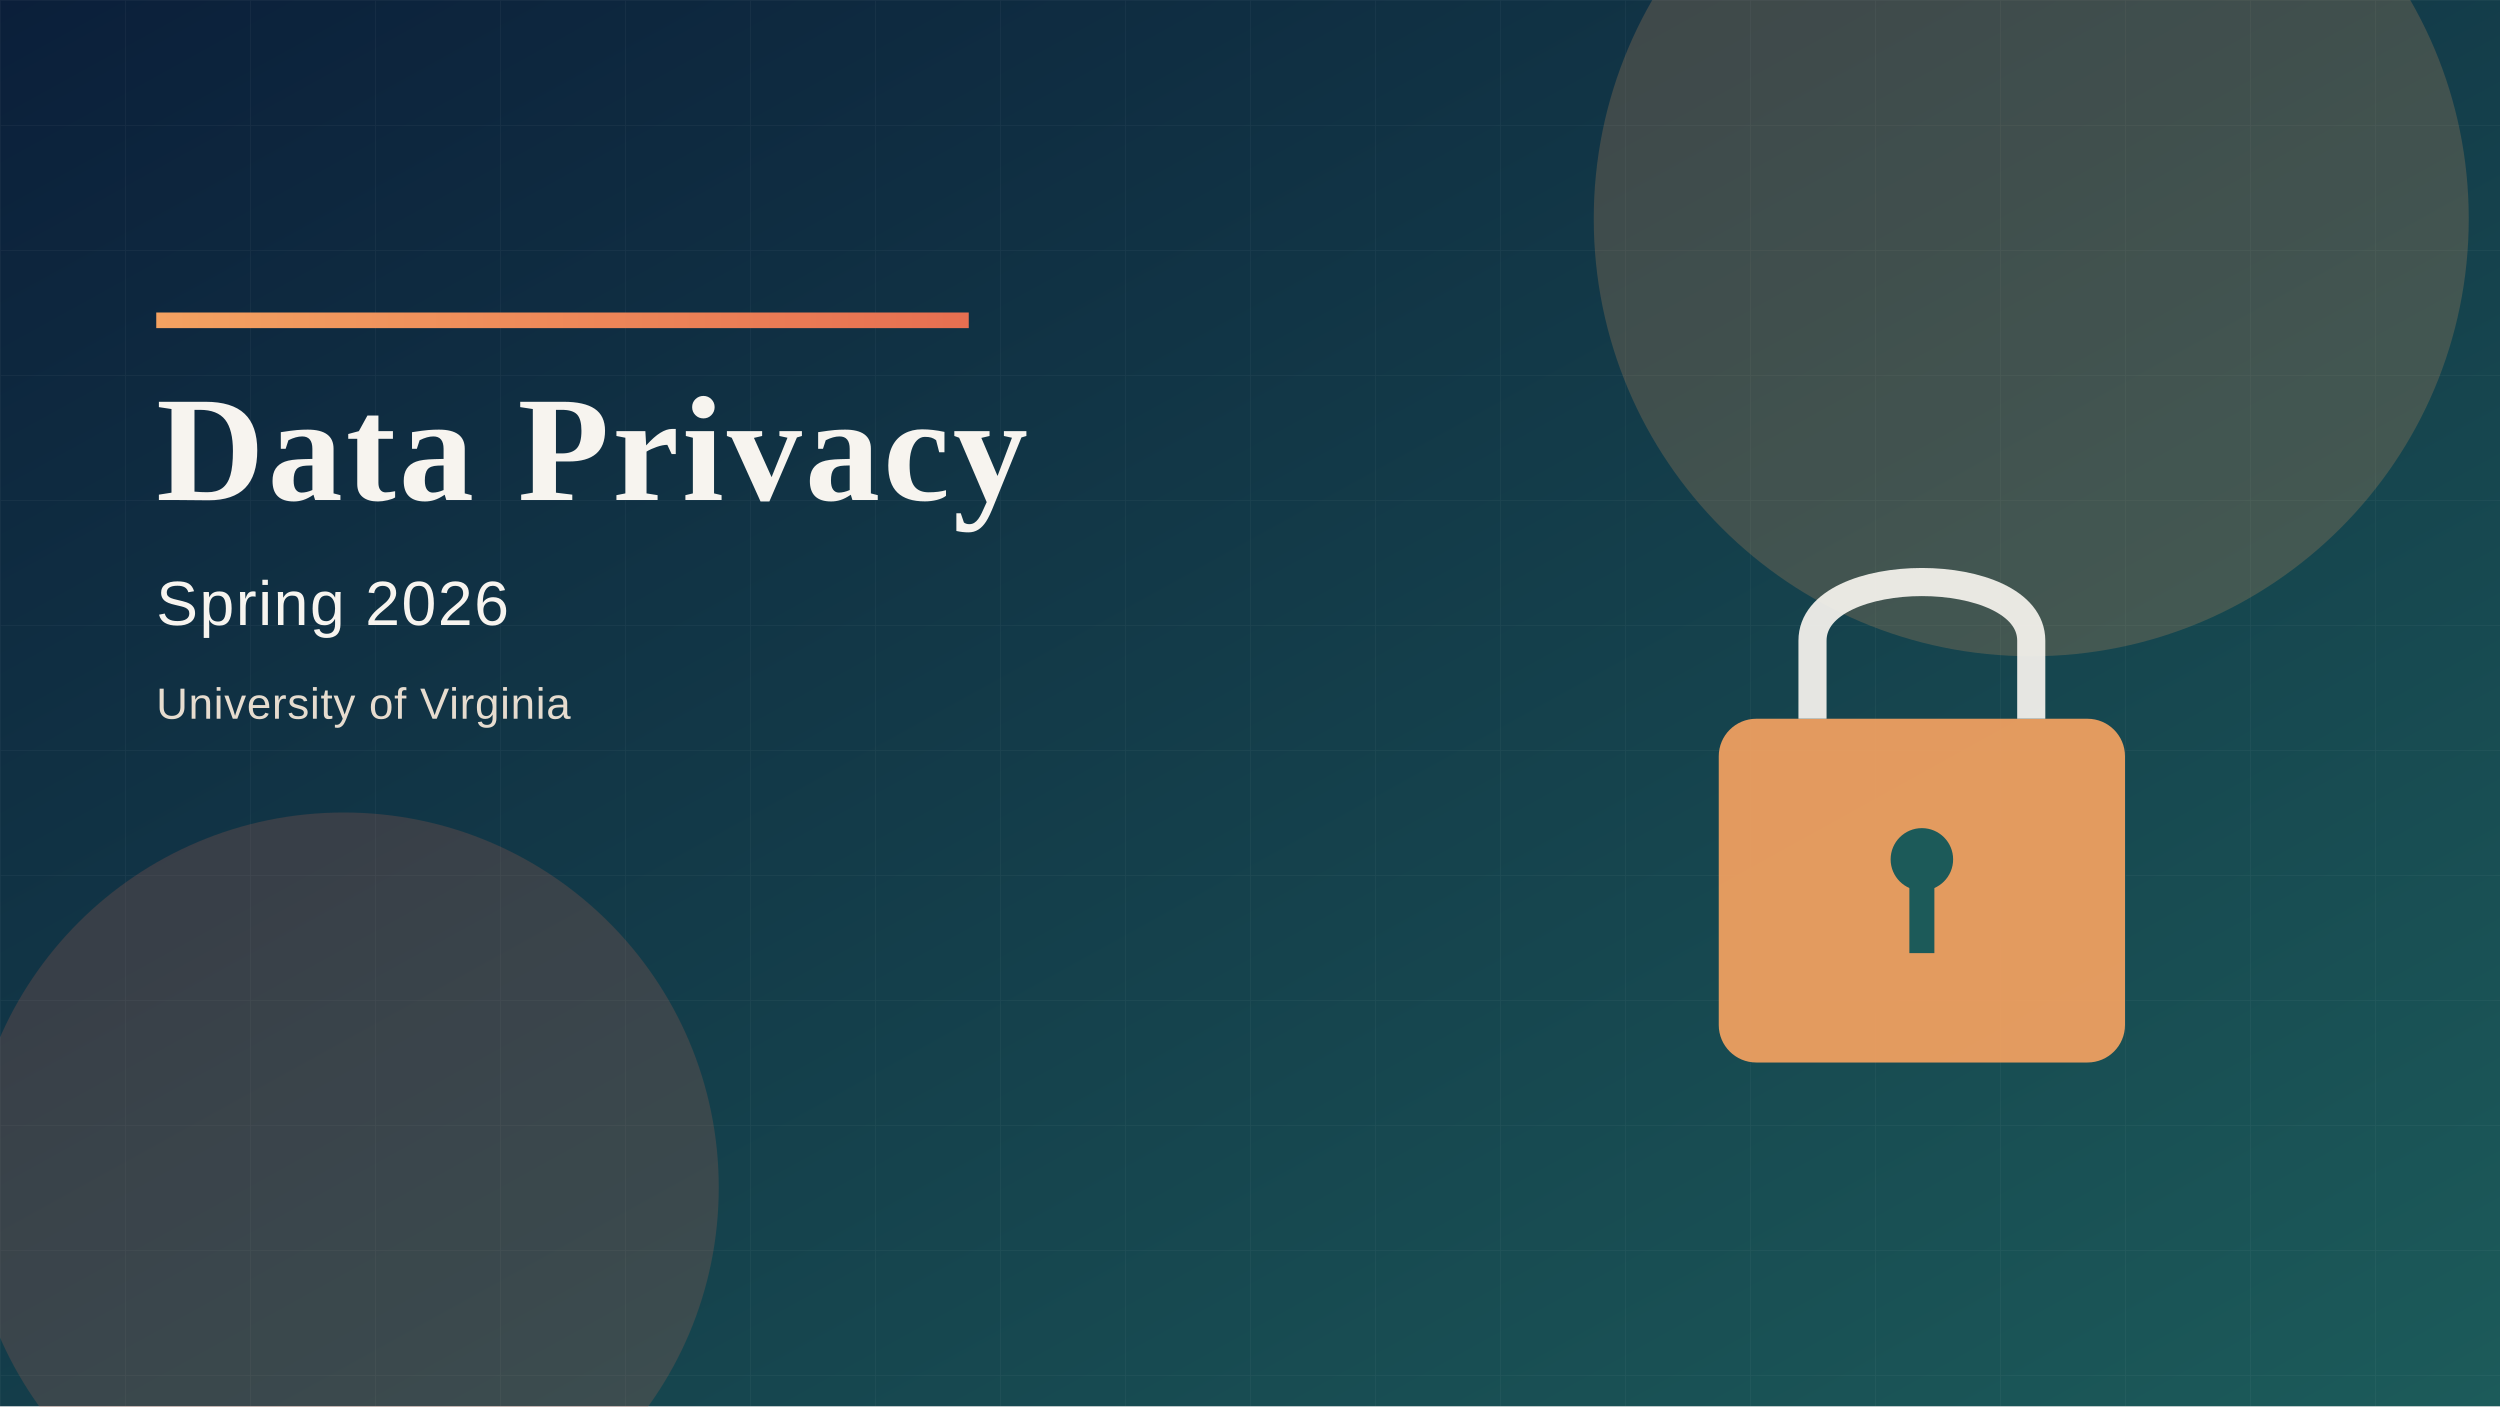
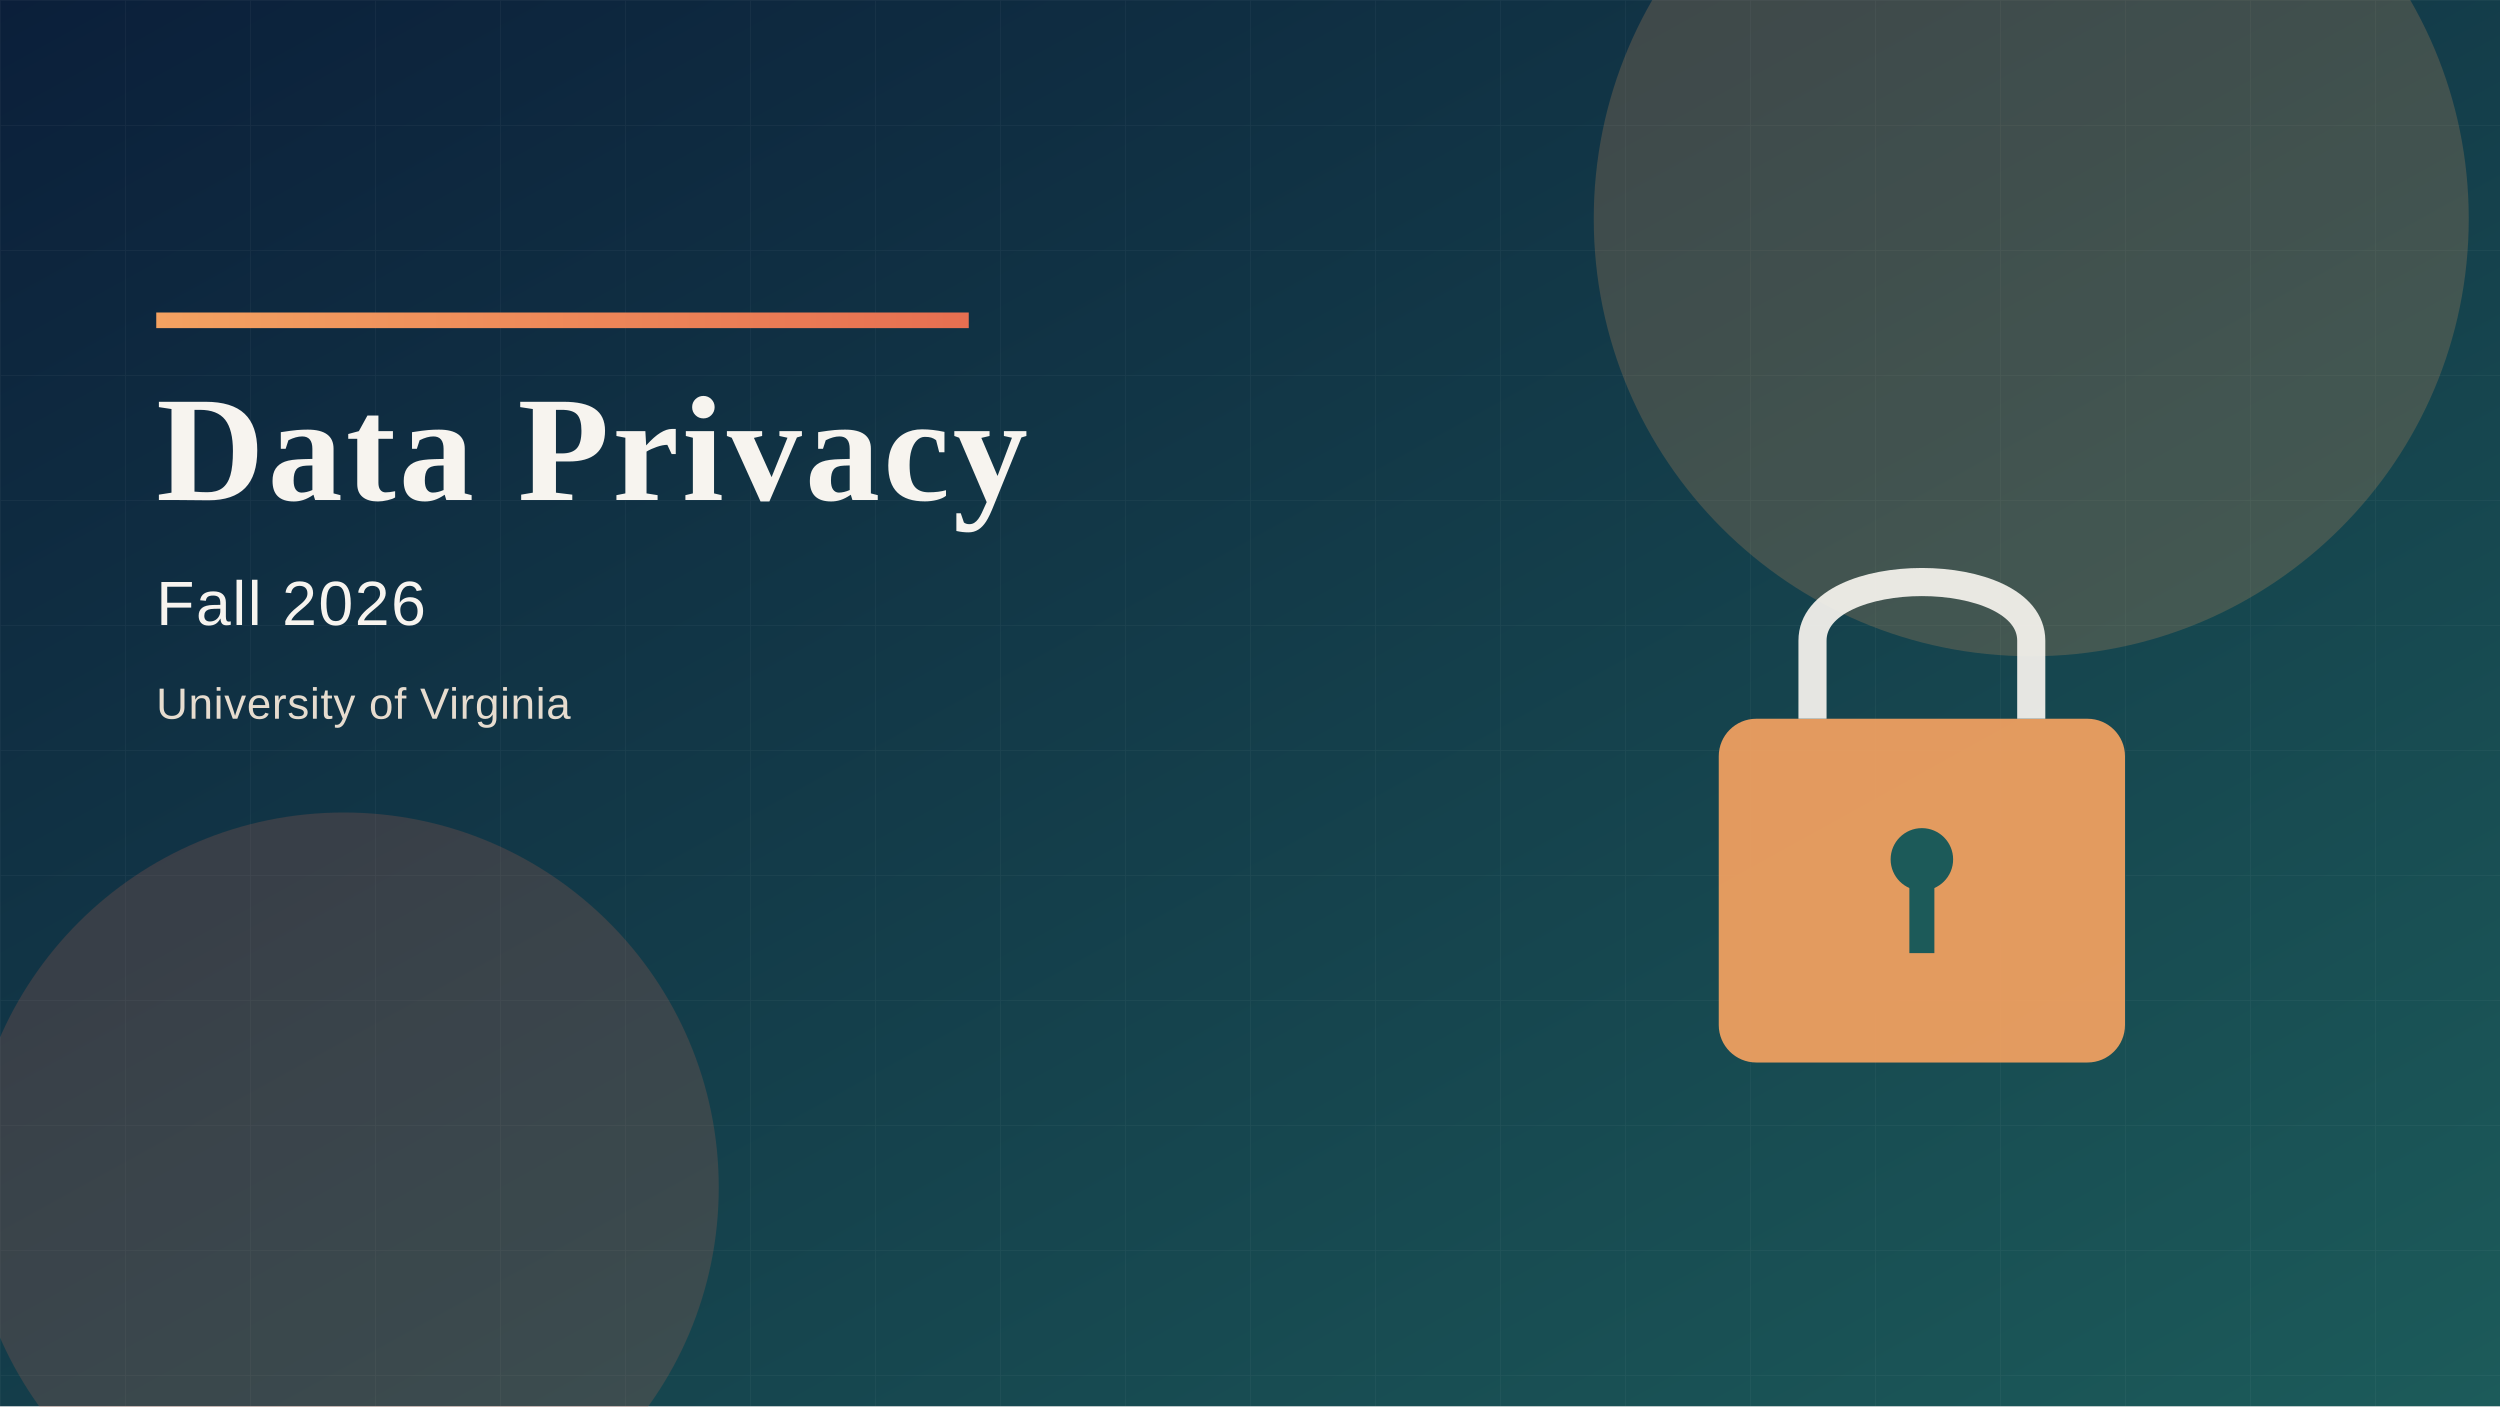
<svg xmlns="http://www.w3.org/2000/svg" width="1600" height="900" viewBox="0 0 1600 900">
  <defs>
    <linearGradient id="bg" x1="0" y1="0" x2="1" y2="1">
      <stop offset="0%" stop-color="#0B1F3A" />
      <stop offset="100%" stop-color="#1C5B5A" />
    </linearGradient>
    <linearGradient id="accent" x1="0" y1="0" x2="1" y2="0">
      <stop offset="0%" stop-color="#F4A261" />
      <stop offset="100%" stop-color="#E76F51" />
    </linearGradient>
    <pattern id="grid" width="80" height="80" patternUnits="userSpaceOnUse">
      <path d="M80 0 L0 0 0 80" fill="none" stroke="#FFFFFF" stroke-opacity="0.05" stroke-width="1" />
    </pattern>
  </defs>
  <rect width="1600" height="900" fill="url(#bg)" />
  <rect width="1600" height="900" fill="url(#grid)" />
  <circle cx="1300" cy="140" r="280" fill="#F4A261" opacity="0.2" />
  <circle cx="220" cy="760" r="240" fill="#E76F51" opacity="0.18" />
  <rect x="100" y="200" width="520" height="10" fill="url(#accent)" />
  <text x="100" y="320" fill="#F7F4EF" font-size="96" font-family="Alegreya, Georgia, 'Times New Roman', serif" font-weight="700" letter-spacing="2">Data Privacy</text>
-   <text x="100" y="400" fill="#F7F4EF" font-size="40" font-family="Source Sans Pro, 'Helvetica Neue', Arial, sans-serif" font-weight="500" letter-spacing="1">Spring 2026</text>
+   <text x="100" y="400" fill="#F7F4EF" font-size="40" font-family="Source Sans Pro, 'Helvetica Neue', Arial, sans-serif" font-weight="500" letter-spacing="1">Fall 2026</text>
  <text x="100" y="460" fill="#E6DCCF" font-size="28" font-family="Source Sans Pro, 'Helvetica Neue', Arial, sans-serif" font-weight="400" letter-spacing="0.5">University of Virginia</text>
  <g transform="translate(1100 320)" opacity="0.92">
    <rect x="0" y="140" width="260" height="220" rx="24" fill="#F4A261" />
    <path d="M60 140 V90 C60 40 200 40 200 90 V140" fill="none" stroke="#F7F4EF" stroke-width="18" />
    <circle cx="130" cy="230" r="20" fill="#1C5B5A" />
    <rect x="122" y="230" width="16" height="60" fill="#1C5B5A" />
  </g>
</svg>
